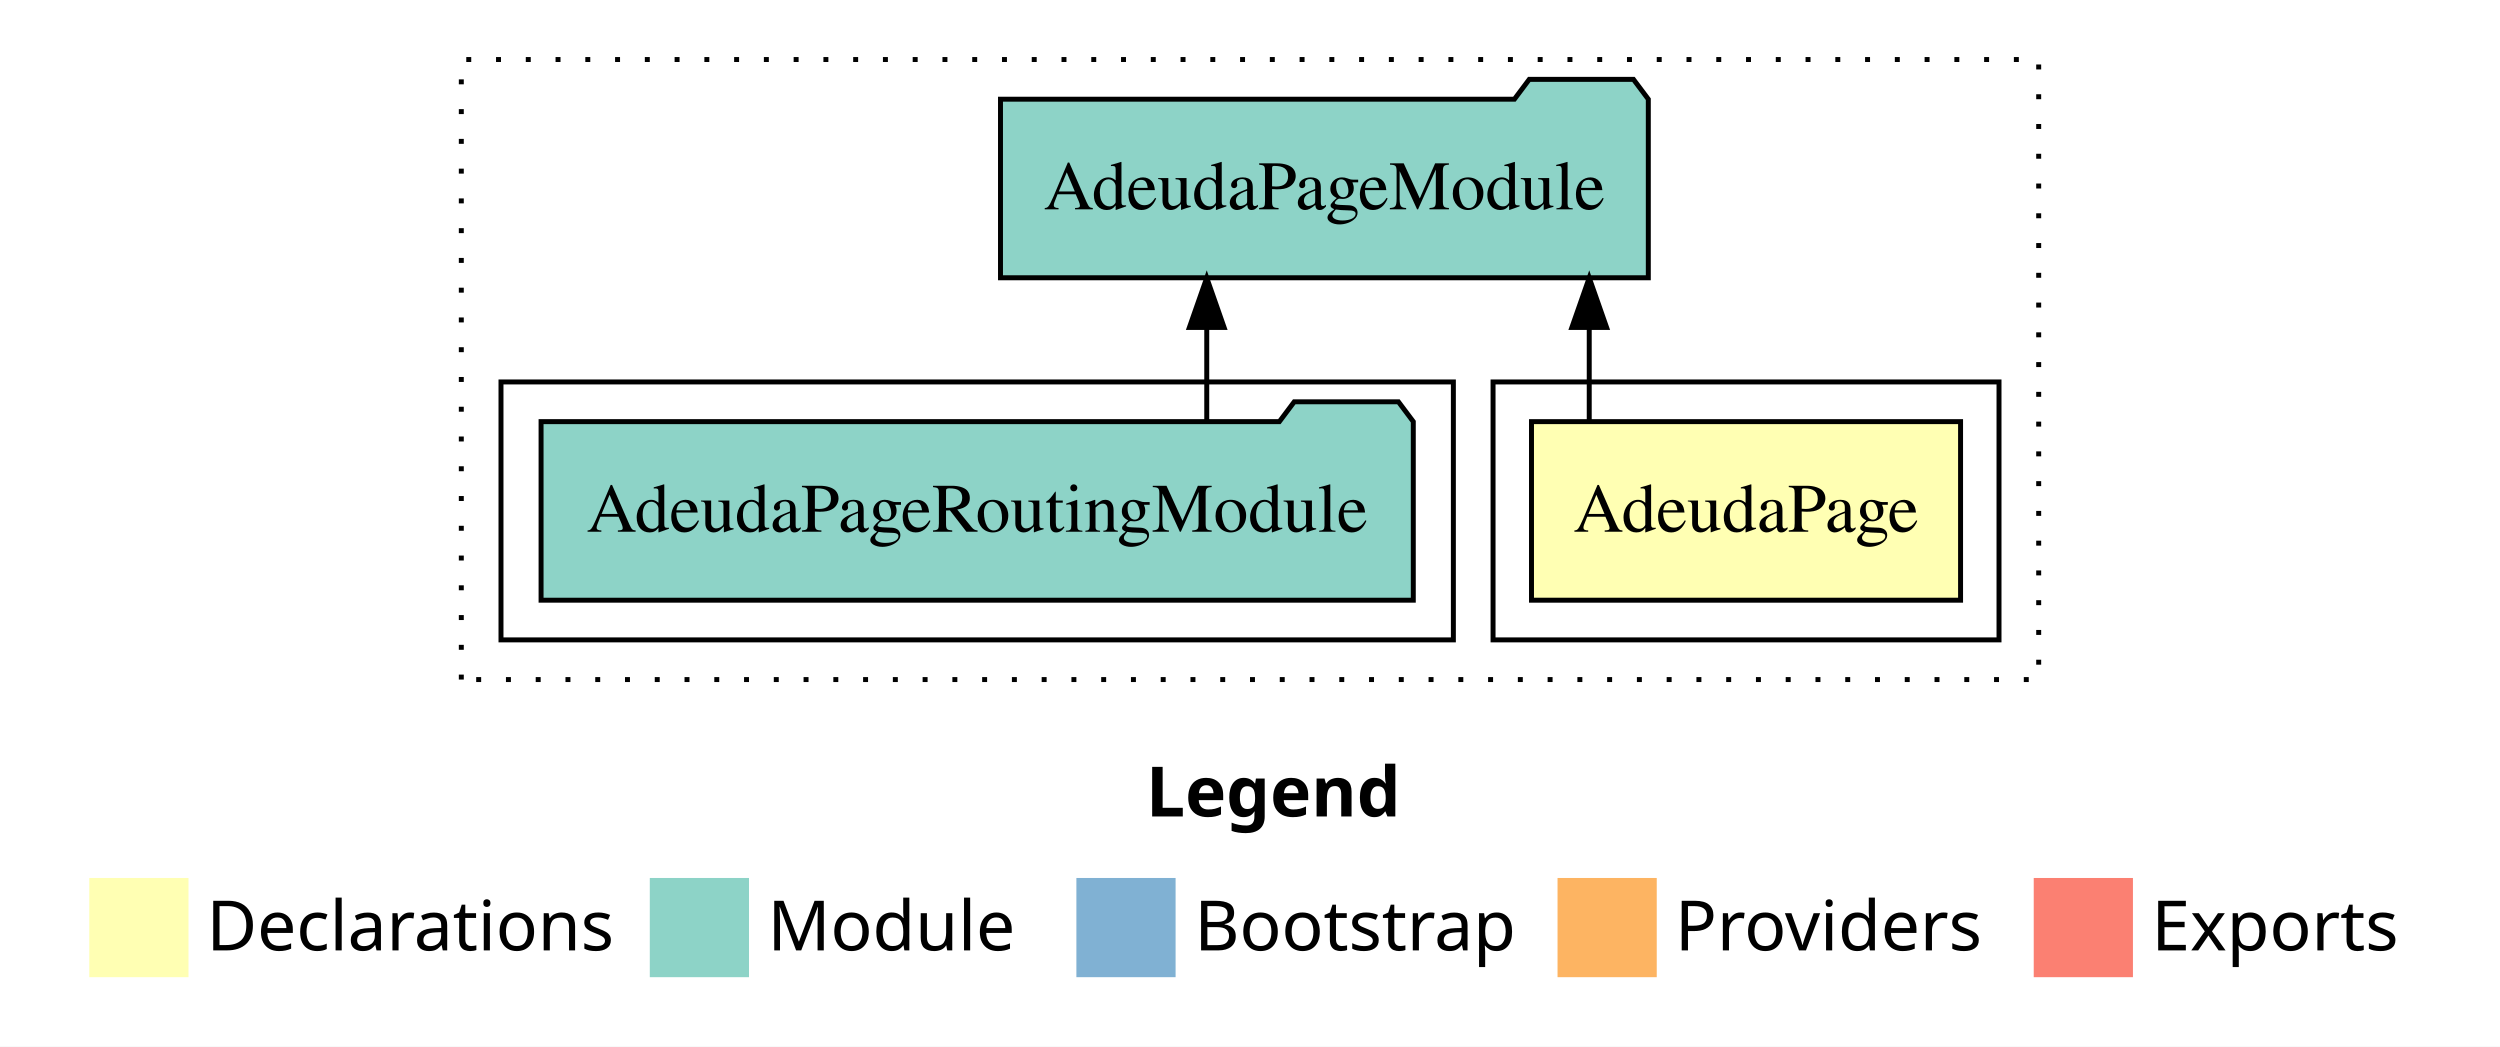
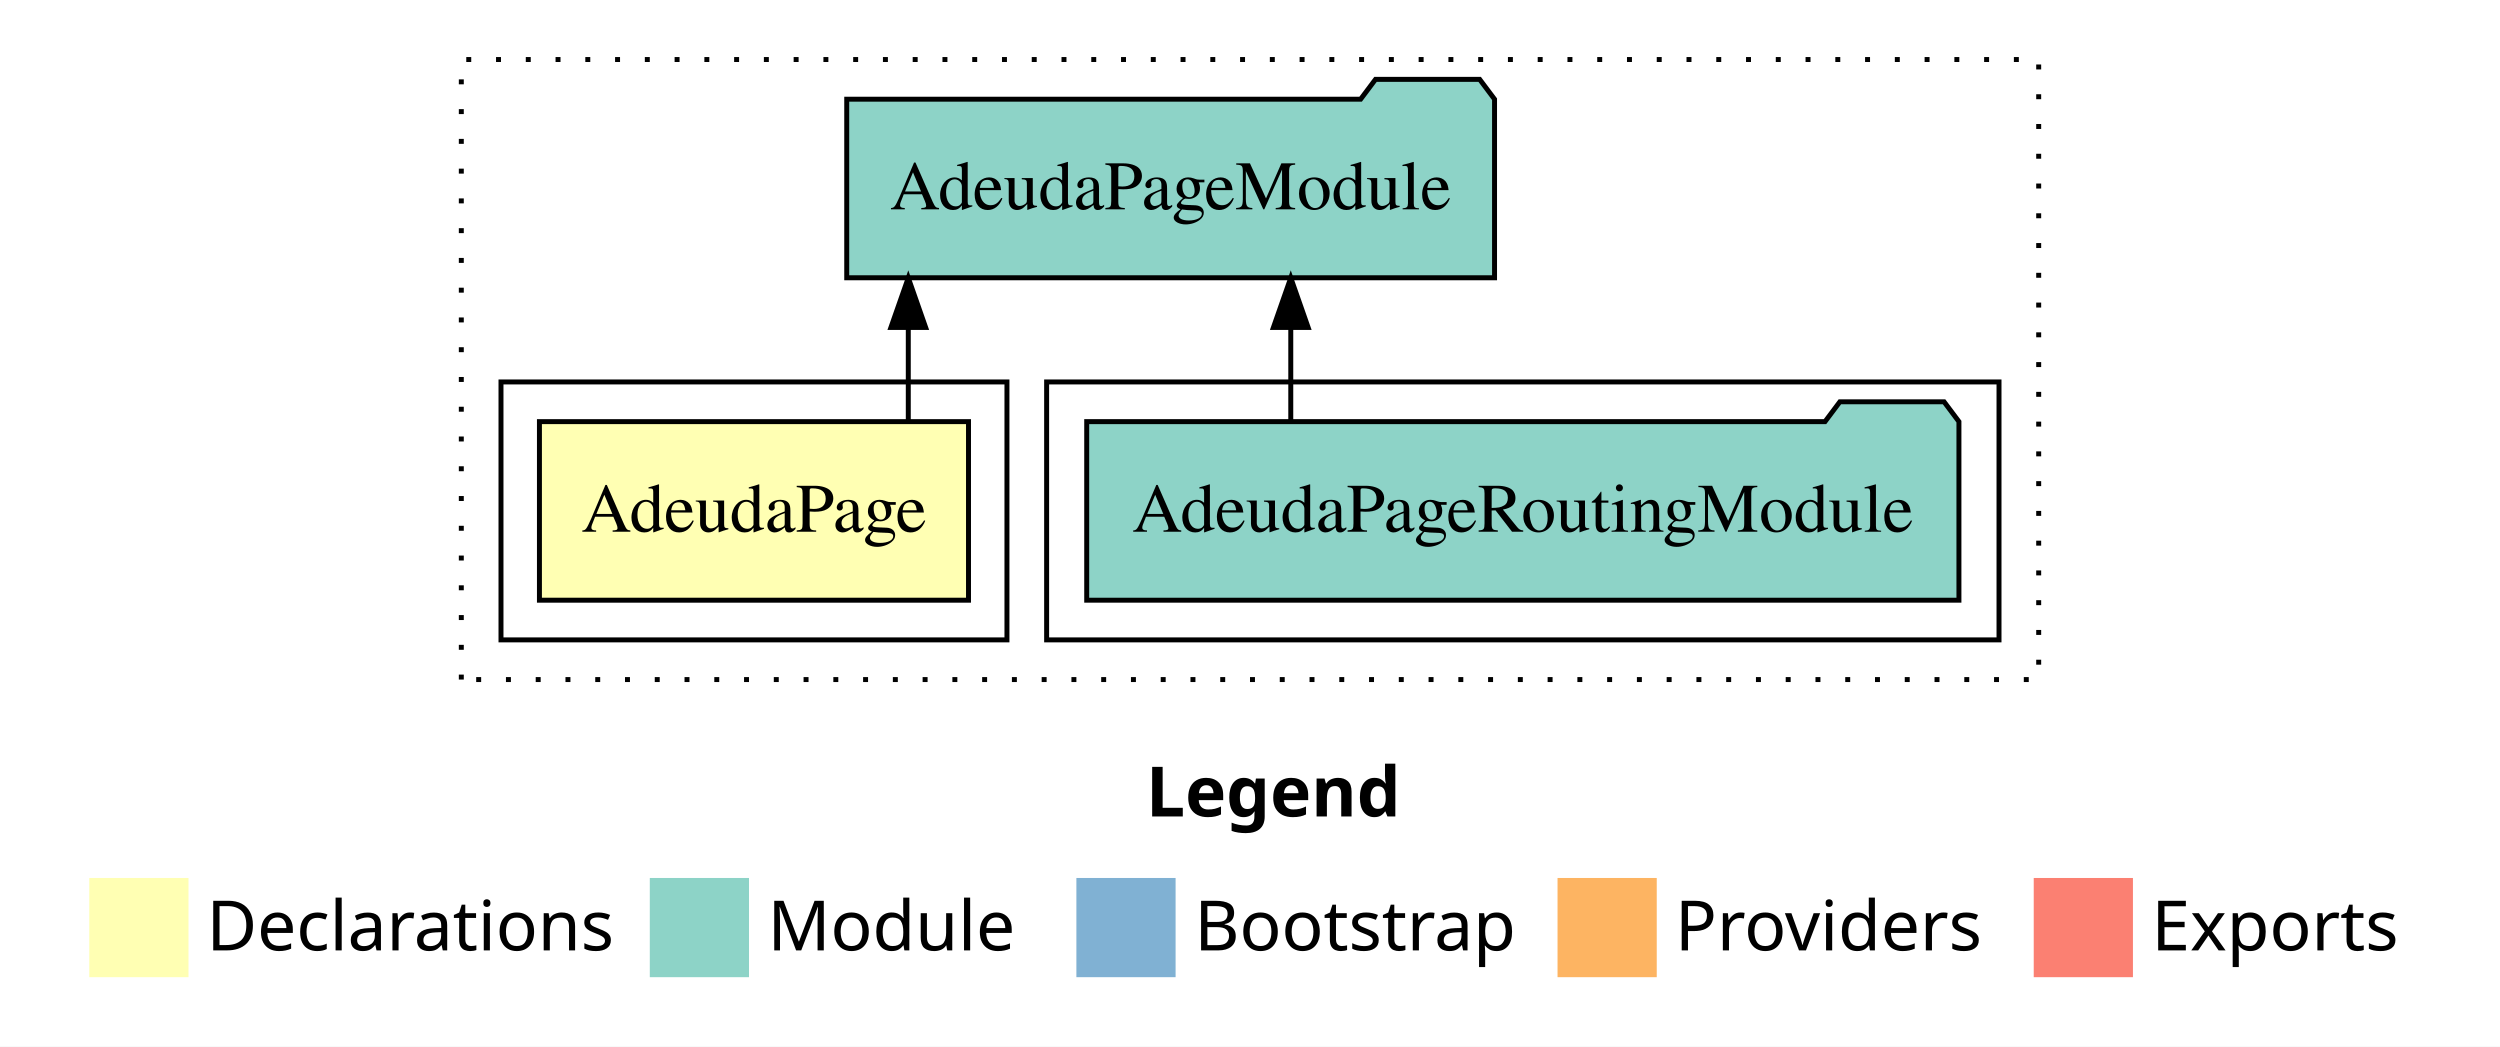
<svg xmlns="http://www.w3.org/2000/svg" width="504pt" height="211pt" viewBox="0.00 0.00 504.00 211.00">
  <g id="graph0" class="graph" transform="scale(1 1) rotate(0) translate(4 207)">
    <polygon fill="white" stroke="transparent" points="-4,4 -4,-207 500,-207 500,4 -4,4" />
    <text text-anchor="start" x="227.01" y="-42.4" font-family="Times-12" font-weight="bold" font-size="14.00">Legend</text>
    <polygon fill="#ffffb3" stroke="transparent" points="14,-10 14,-30 34,-30 34,-10 14,-10" />
    <text text-anchor="start" x="37.63" y="-15.4" font-family="Times-12" font-size="14.00">  Declarations</text>
    <polygon fill="#8dd3c7" stroke="transparent" points="127,-10 127,-30 147,-30 147,-10 127,-10" />
    <text text-anchor="start" x="150.73" y="-15.4" font-family="Times-12" font-size="14.00">  Module</text>
    <polygon fill="#80b1d3" stroke="transparent" points="213,-10 213,-30 233,-30 233,-10 213,-10" />
    <text text-anchor="start" x="236.78" y="-15.4" font-family="Times-12" font-size="14.00">  Bootstrap</text>
    <polygon fill="#fdb462" stroke="transparent" points="310,-10 310,-30 330,-30 330,-10 310,-10" />
    <text text-anchor="start" x="333.67" y="-15.4" font-family="Times-12" font-size="14.00">  Providers</text>
    <polygon fill="#fb8072" stroke="transparent" points="406,-10 406,-30 426,-30 426,-10 406,-10" />
    <text text-anchor="start" x="429.73" y="-15.4" font-family="Times-12" font-size="14.00">  Exports</text>
    <g id="clust1" class="cluster">
      <polygon fill="none" stroke="black" stroke-dasharray="1,5" points="89,-70 89,-195 407,-195 407,-70 89,-70" />
    </g>
+     <g id="clust4" class="cluster">
+       <polygon fill="none" stroke="black" points="207,-78 207,-130 399,-130 399,-78 207,-78" />
+     </g>
    <g id="clust2" class="cluster">
-       <polygon fill="none" stroke="black" points="297,-78 297,-130 399,-130 399,-78 297,-78" />
-     </g>
-     <g id="clust4" class="cluster">
-       <polygon fill="none" stroke="black" points="97,-78 97,-130 289,-130 289,-78 97,-78" />
+       <polygon fill="none" stroke="black" points="97,-78 97,-130 199,-130 199,-78 97,-78" />
    </g>
    <g id="node1" class="node">
-       <polygon fill="#ffffb3" stroke="black" points="391.25,-122 304.75,-122 304.75,-86 391.25,-86 391.25,-122" />
-       <text text-anchor="middle" x="348" y="-99.8" font-family="Times,serif" font-size="14.00">AdeudaPage</text>
+       <polygon fill="#ffffb3" stroke="black" points="191.25,-122 104.75,-122 104.75,-86 191.25,-86 191.25,-122" />
+       <text text-anchor="middle" x="148" y="-99.8" font-family="Times,serif" font-size="14.00">AdeudaPage</text>
    </g>
    <g id="node2" class="node">
-       <polygon fill="#8dd3c7" stroke="black" points="328.3,-187 325.3,-191 304.3,-191 301.3,-187 197.7,-187 197.7,-151 328.3,-151 328.3,-187" />
-       <text text-anchor="middle" x="263" y="-164.8" font-family="Times,serif" font-size="14.00">AdeudaPageModule</text>
+       <polygon fill="#8dd3c7" stroke="black" points="297.3,-187 294.3,-191 273.3,-191 270.3,-187 166.7,-187 166.7,-151 297.3,-151 297.3,-187" />
+       <text text-anchor="middle" x="232" y="-164.8" font-family="Times,serif" font-size="14.00">AdeudaPageModule</text>
    </g>
    <g id="edge1" class="edge">
-       <path fill="none" stroke="black" d="M316.39,-122.11C316.39,-122.11 316.39,-140.99 316.39,-140.99" />
-       <polygon fill="black" stroke="black" points="312.89,-140.99 316.39,-150.99 319.89,-140.99 312.89,-140.99" />
+       <path fill="none" stroke="black" d="M179.11,-122.11C179.11,-122.11 179.11,-140.99 179.11,-140.99" />
+       <polygon fill="black" stroke="black" points="175.61,-140.99 179.11,-150.99 182.61,-140.99 175.61,-140.99" />
    </g>
    <g id="node3" class="node">
-       <polygon fill="#8dd3c7" stroke="black" points="280.92,-122 277.92,-126 256.92,-126 253.92,-122 105.08,-122 105.08,-86 280.92,-86 280.92,-122" />
-       <text text-anchor="middle" x="193" y="-99.8" font-family="Times,serif" font-size="14.00">AdeudaPageRoutingModule</text>
+       <polygon fill="#8dd3c7" stroke="black" points="390.92,-122 387.92,-126 366.92,-126 363.92,-122 215.08,-122 215.08,-86 390.92,-86 390.92,-122" />
+       <text text-anchor="middle" x="303" y="-99.8" font-family="Times,serif" font-size="14.00">AdeudaPageRoutingModule</text>
    </g>
    <g id="edge2" class="edge">
-       <path fill="none" stroke="black" d="M239.28,-122.11C239.28,-122.11 239.28,-140.99 239.28,-140.99" />
-       <polygon fill="black" stroke="black" points="235.78,-140.99 239.28,-150.99 242.78,-140.99 235.78,-140.99" />
+       <path fill="none" stroke="black" d="M256.22,-122.11C256.22,-122.11 256.22,-140.99 256.22,-140.99" />
+       <polygon fill="black" stroke="black" points="252.72,-140.99 256.22,-150.99 259.72,-140.99 252.72,-140.99" />
    </g>
  </g>
</svg>
